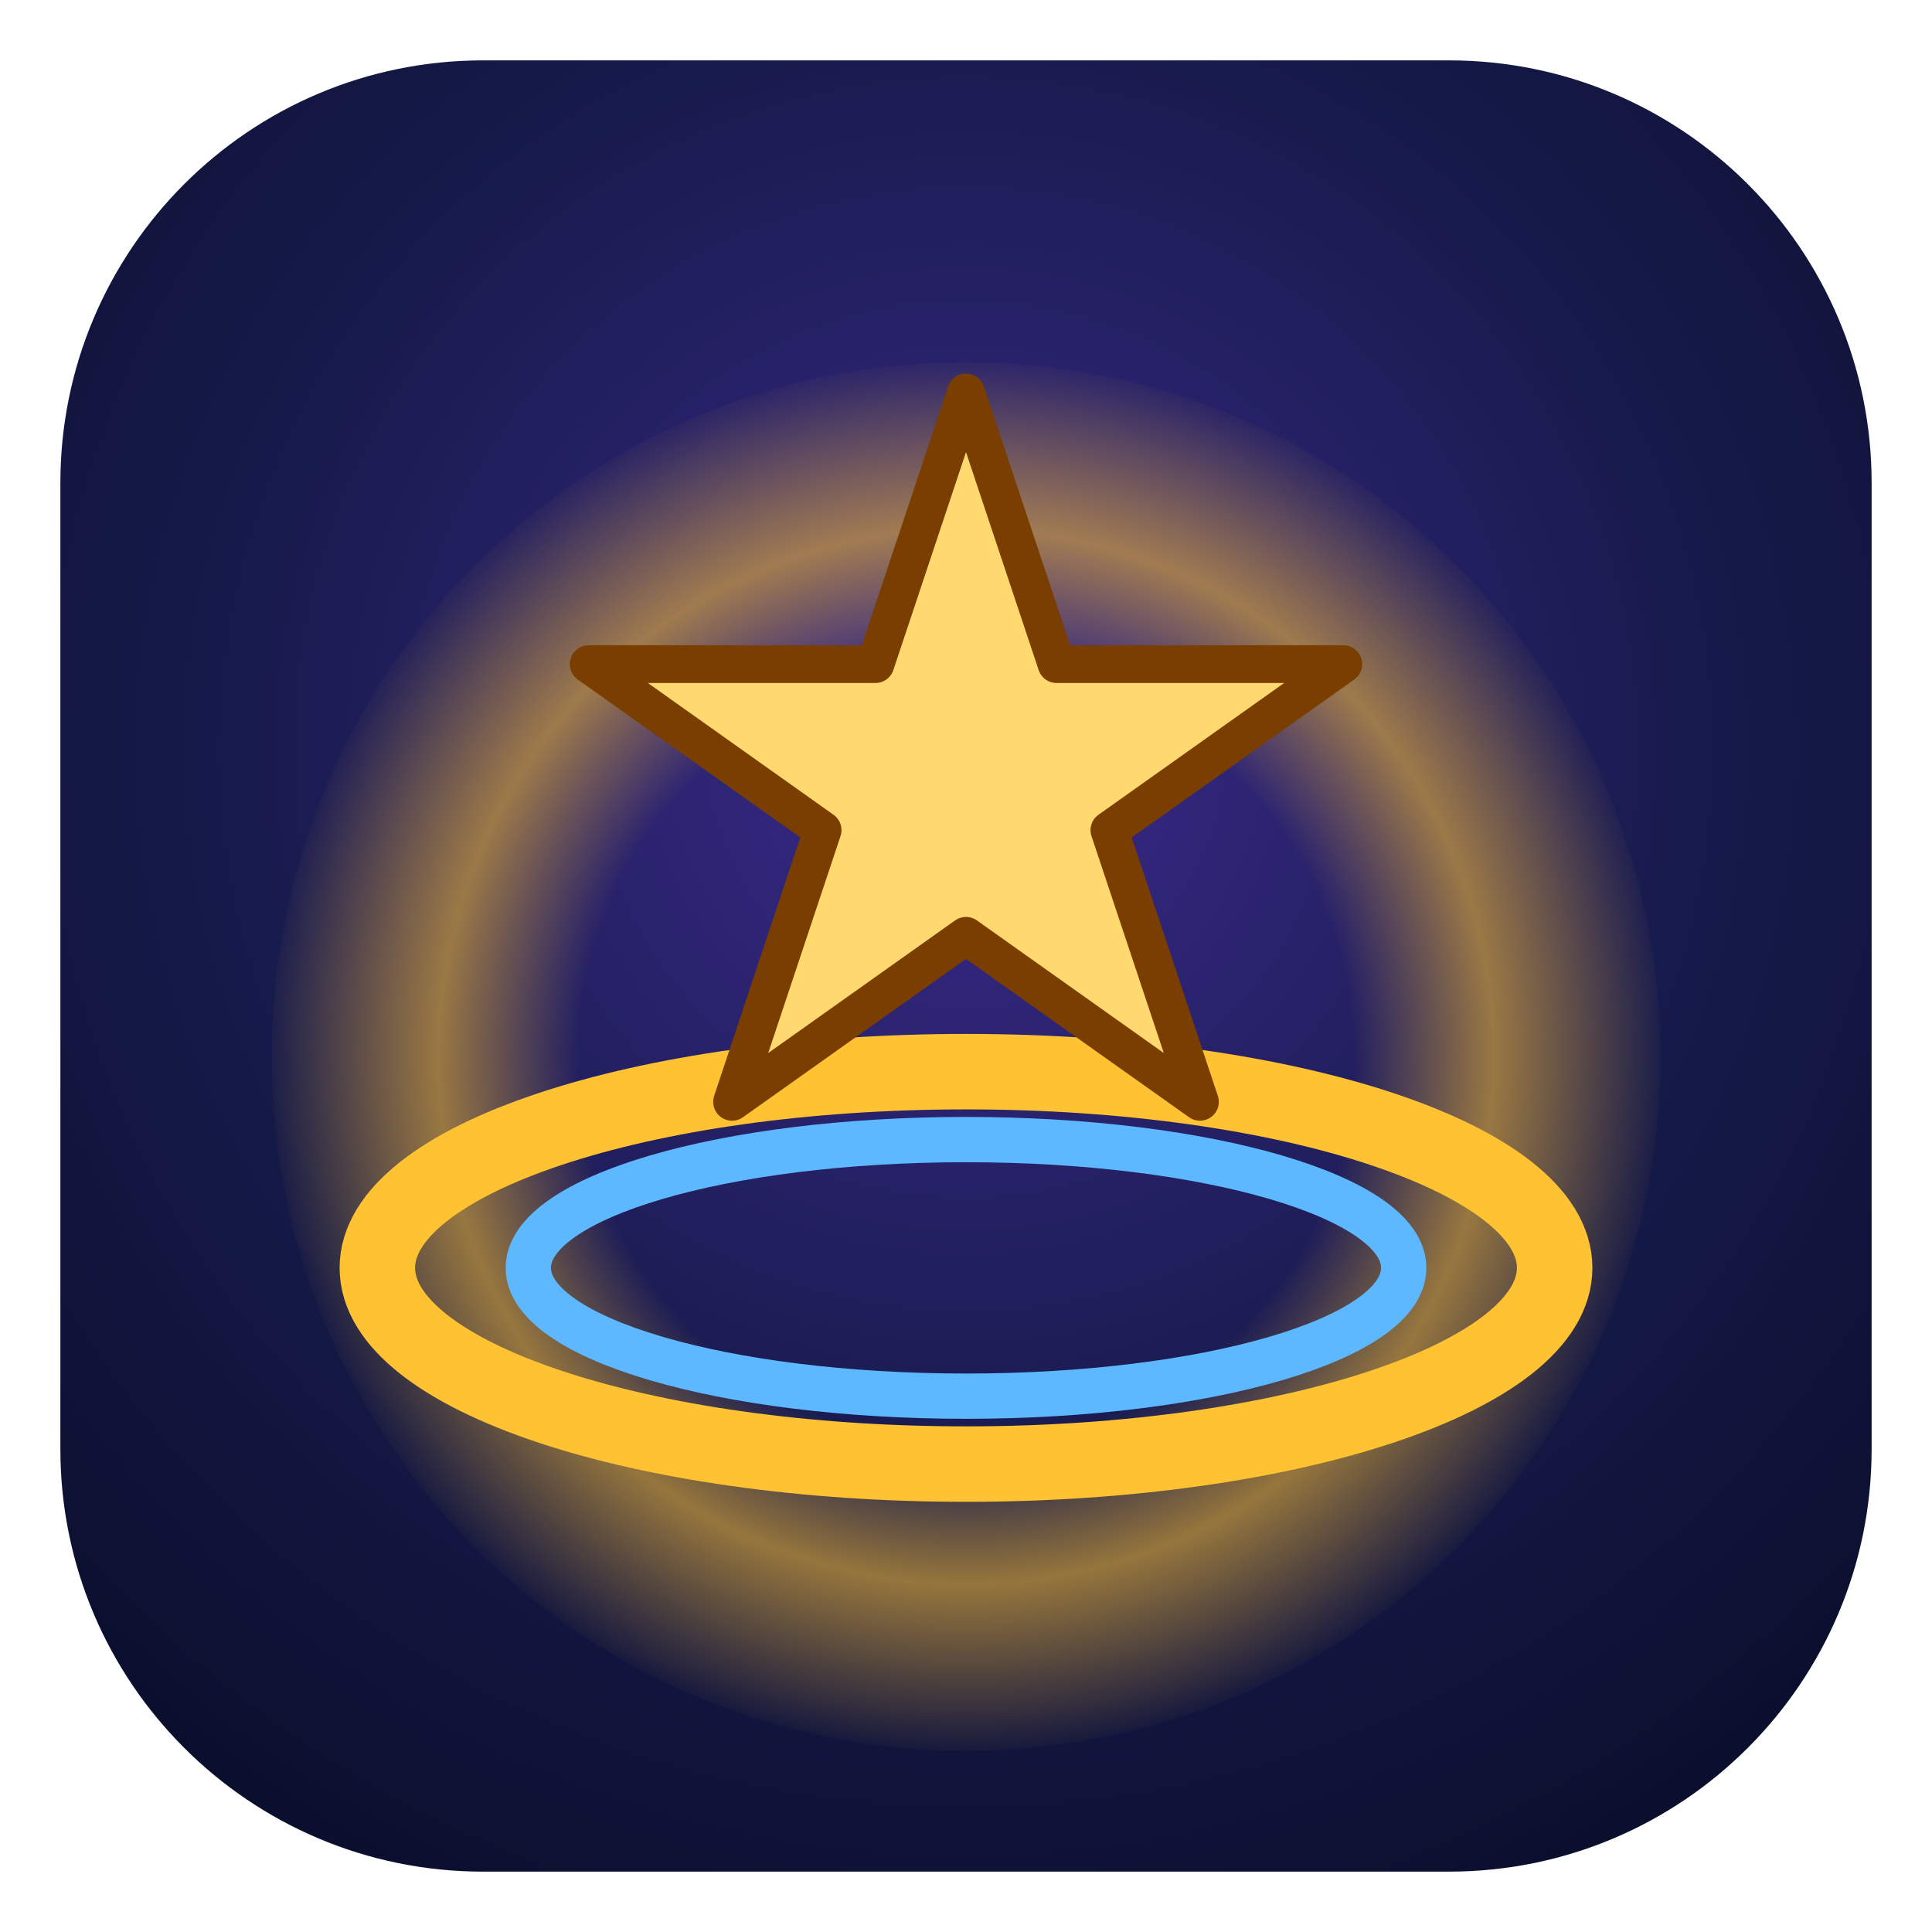
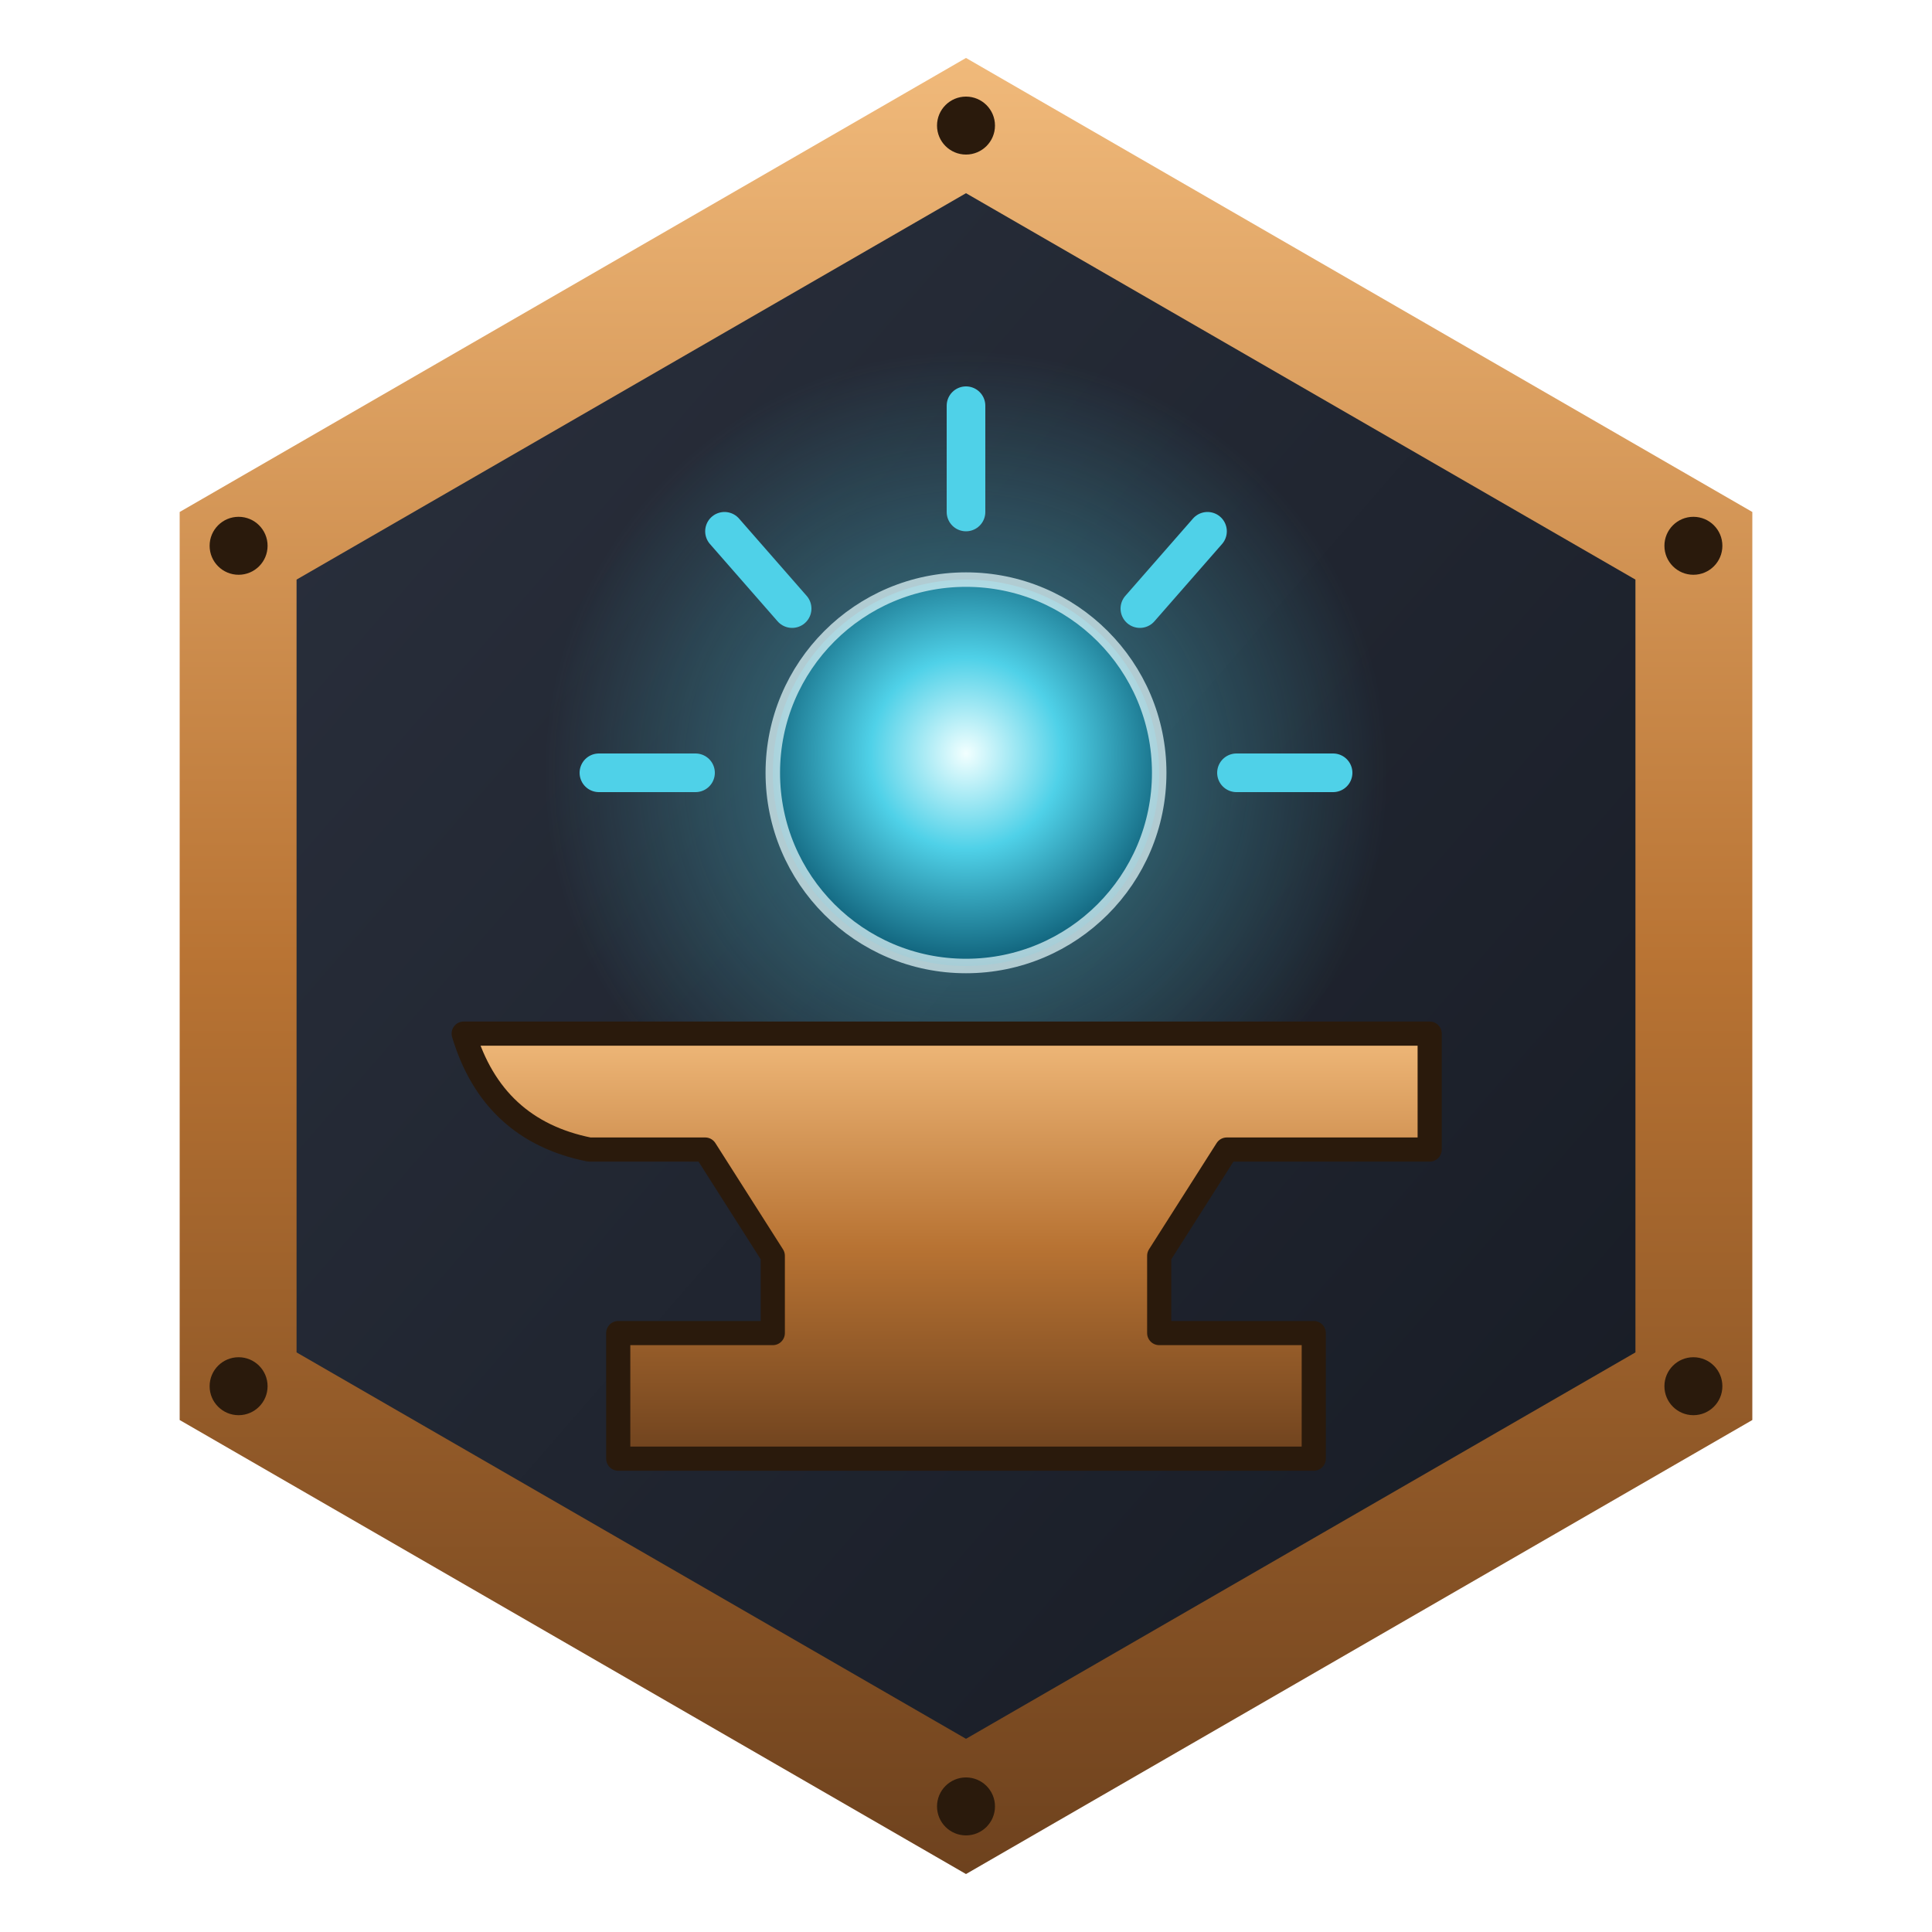
- <svg xmlns="http://www.w3.org/2000/svg" width="256" height="256" viewBox="0 0 256 256">
+ <svg xmlns="http://www.w3.org/2000/svg" width="256" height="256" viewBox="0 0 200 200">
  <defs>
-     <radialGradient id="sky" cx="50%" cy="38%" r="70%">
-       <stop offset="0" stop-color="#3b2a8c" />
-       <stop offset="0.6" stop-color="#161a4a" />
-       <stop offset="1" stop-color="#0b0f2e" />
+     <linearGradient id="ibronze" x1="0" y1="0" x2="0" y2="1">
+       <stop offset="0" stop-color="#F0B97A" />
+       <stop offset="0.5" stop-color="#B87333" />
+       <stop offset="1" stop-color="#6E421E" />
+     </linearGradient>
+     <linearGradient id="iplate" x1="0" y1="0" x2="1" y2="1">
+       <stop offset="0" stop-color="#2A303D" />
+       <stop offset="1" stop-color="#171B24" />
+     </linearGradient>
+     <radialGradient id="icore" cx="0.5" cy="0.45" r="0.55">
+       <stop offset="0" stop-color="#F2FFFF" />
+       <stop offset="0.45" stop-color="#4FD1E8" />
+       <stop offset="1" stop-color="#0E5F78" />
    </radialGradient>
-     <radialGradient id="glow" cx="50%" cy="50%" r="50%">
-       <stop offset="0.55" stop-color="#ffc233" stop-opacity="0" />
-       <stop offset="0.75" stop-color="#ffc233" stop-opacity="0.55" />
-       <stop offset="1" stop-color="#ffc233" stop-opacity="0" />
+     <radialGradient id="ihalo" cx="0.5" cy="0.5" r="0.5">
+       <stop offset="0" stop-color="#4FD1E8" stop-opacity="0.55" />
+       <stop offset="1" stop-color="#4FD1E8" stop-opacity="0" />
    </radialGradient>
  </defs>
-   <rect x="8" y="8" width="240" height="240" rx="56" fill="url(#sky)" />
-   <circle cx="128" cy="140" r="92" fill="url(#glow)" />
-   <ellipse cx="128" cy="168" rx="78" ry="26" fill="none" stroke="#ffc233" stroke-width="10" />
-   <ellipse cx="128" cy="168" rx="58" ry="17" fill="none" stroke="#5eb8ff" stroke-width="6" />
-   <path d="M128 52 L140 88 L178 88 L147 110 L159 146 L128 124 L97 146 L109 110 L78 88 L116 88 Z" fill="#ffd970" stroke="#7a3e00" stroke-width="5" stroke-linejoin="round" />
+   <polygon points="100,6 181.4,53 181.4,147 100,194 18.6,147 18.6,53" fill="url(#ibronze)" />
+   <polygon points="100,20 169.3,60 169.3,140 100,180 30.7,140 30.7,60" fill="url(#iplate)" />
+   <circle cx="100" cy="13" r="3" fill="#2A1A0C" />
+   <circle cx="175.3" cy="56.5" r="3" fill="#2A1A0C" />
+   <circle cx="175.3" cy="143.5" r="3" fill="#2A1A0C" />
+   <circle cx="100" cy="187" r="3" fill="#2A1A0C" />
+   <circle cx="24.7" cy="143.5" r="3" fill="#2A1A0C" />
+   <circle cx="24.7" cy="56.5" r="3" fill="#2A1A0C" />
+   <circle cx="100" cy="80" r="44" fill="url(#ihalo)" />
+   <path d="M100 42 L100 53 M75 55 L82 63 M125 55 L118 63 M62 80 L72 80 M138 80 L128 80" stroke="#4FD1E8" stroke-width="4" stroke-linecap="round" />
+   <circle cx="100" cy="80" r="20" fill="url(#icore)" stroke="#E8FCFF" stroke-opacity="0.7" stroke-width="1.5" />
+   <path d="M48 107 L148 107 L148 119 L127 119 L120 130 L120 138 L136 138 L136 151 L64 151 L64 138 L80 138 L80 130 L73 119 L61 119 Q51 117 48 107 Z" fill="url(#ibronze)" stroke="#2A1A0C" stroke-width="2.5" stroke-linejoin="round" />
</svg>
